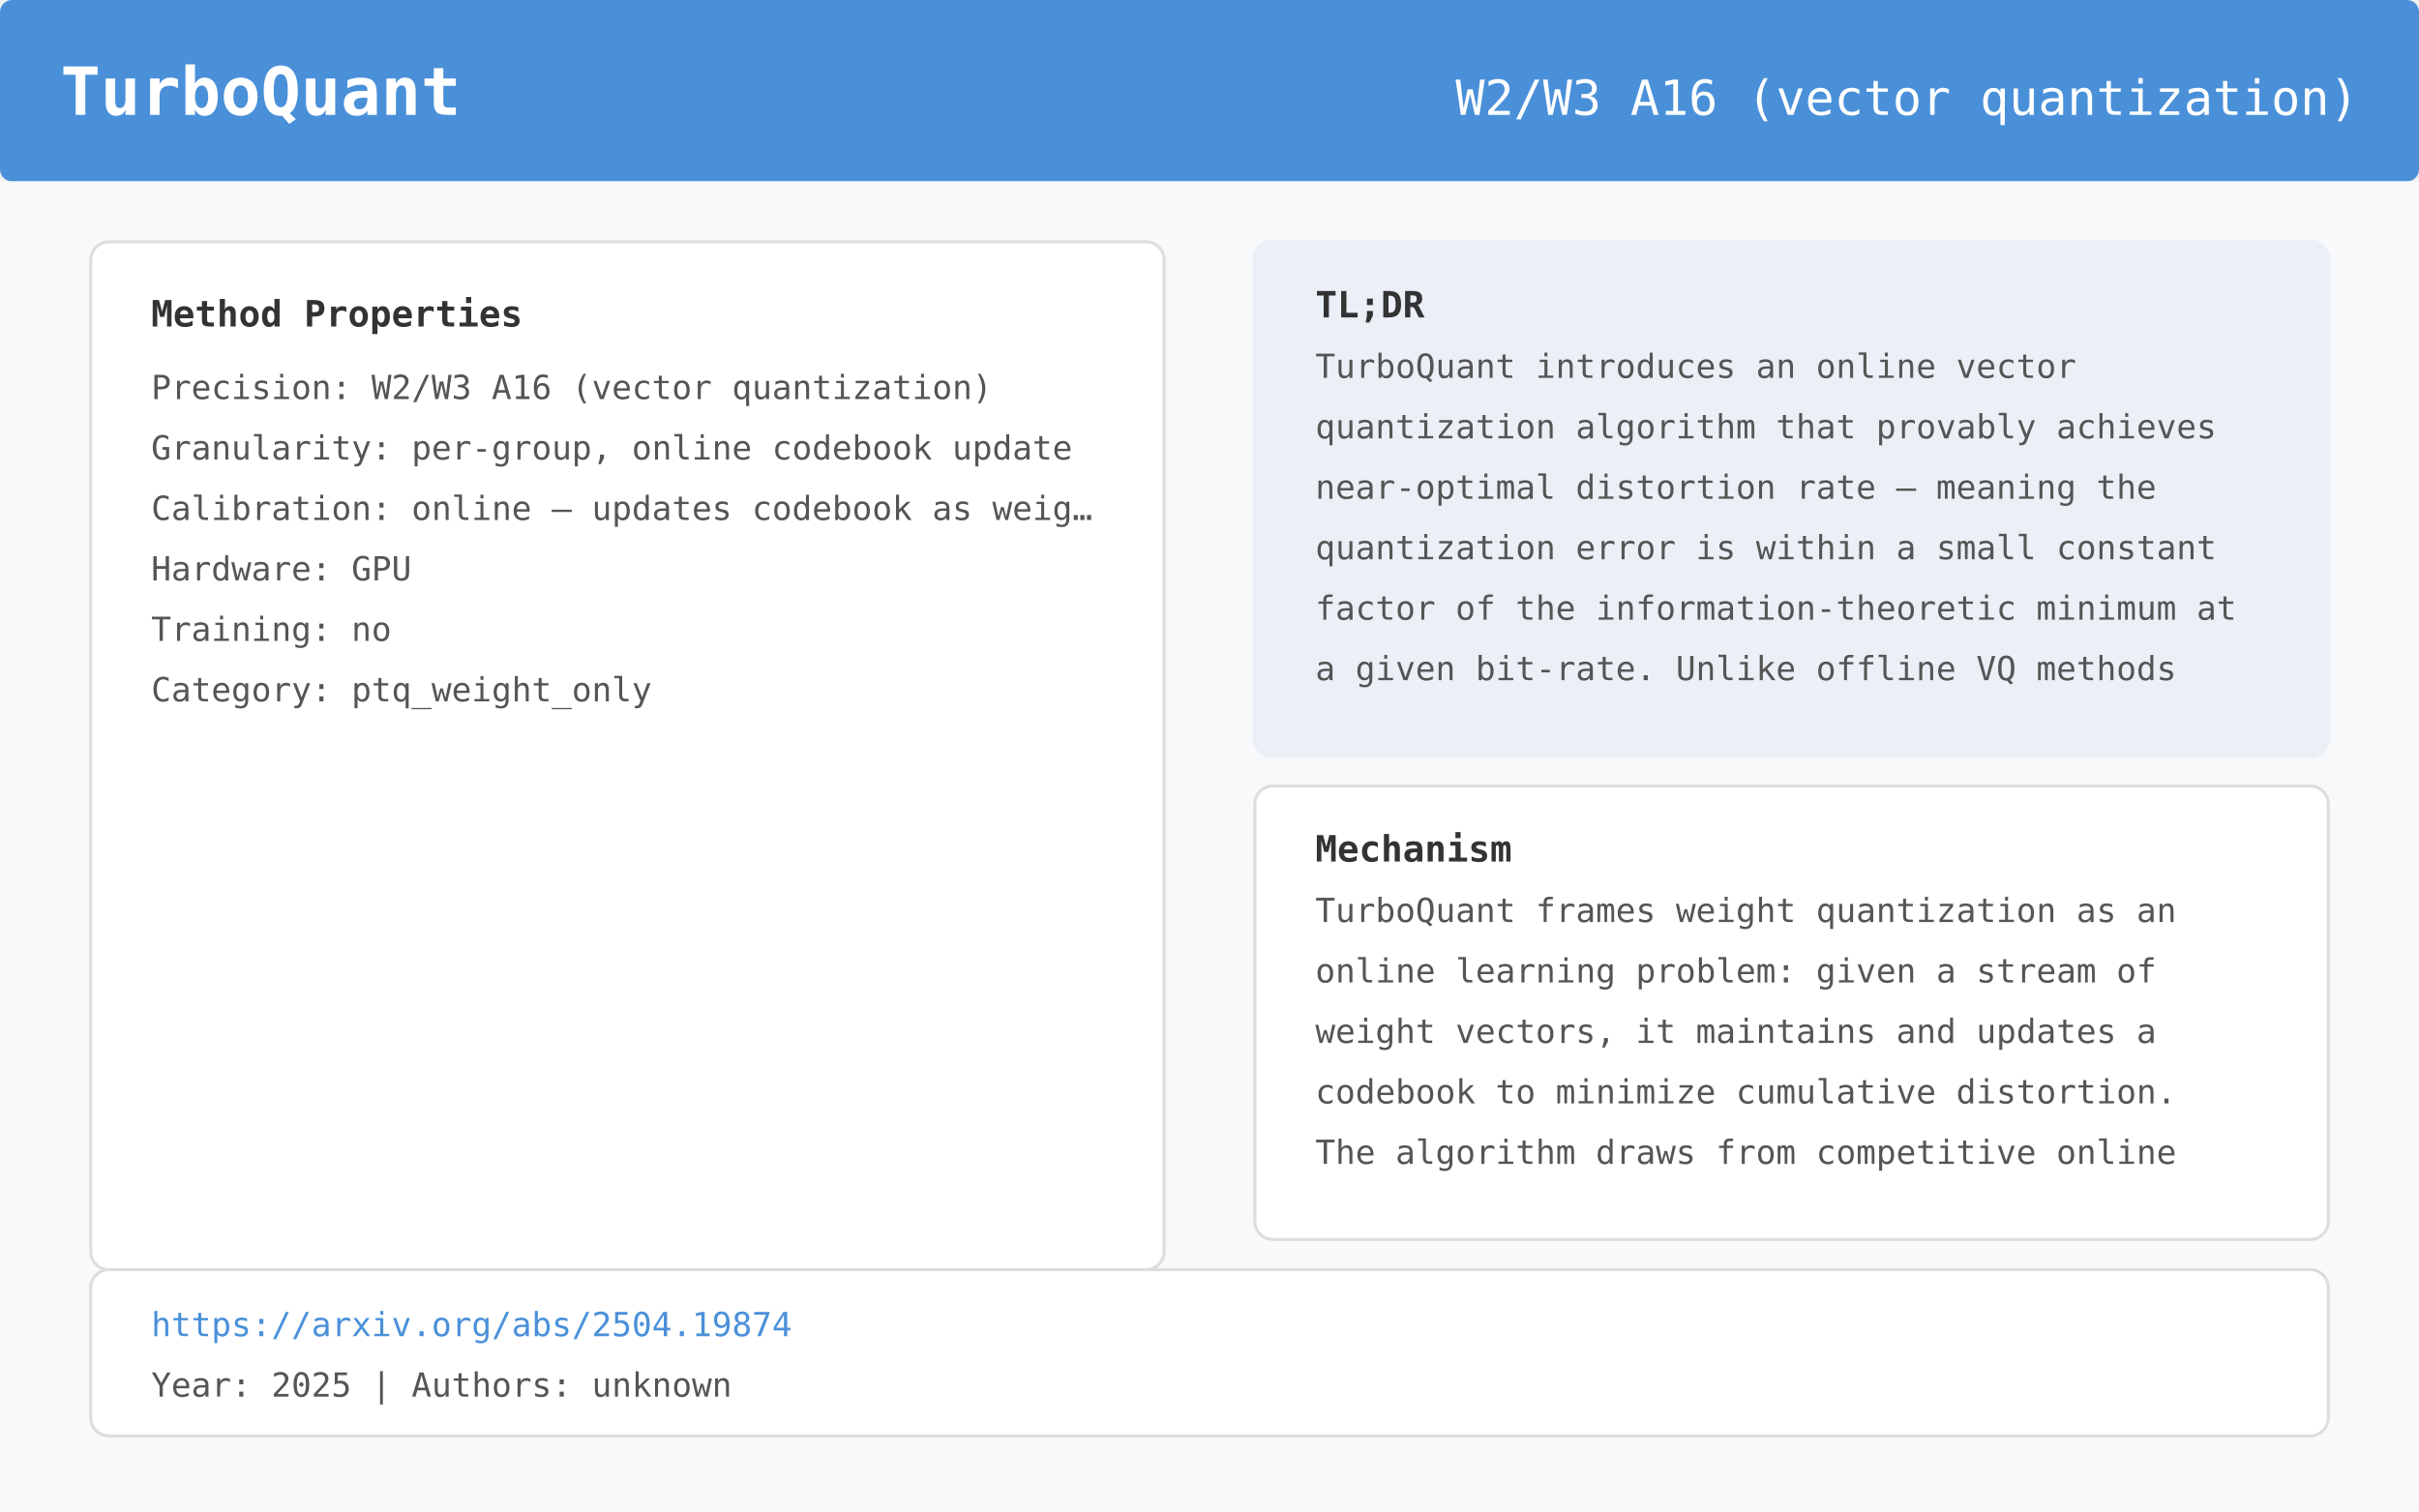
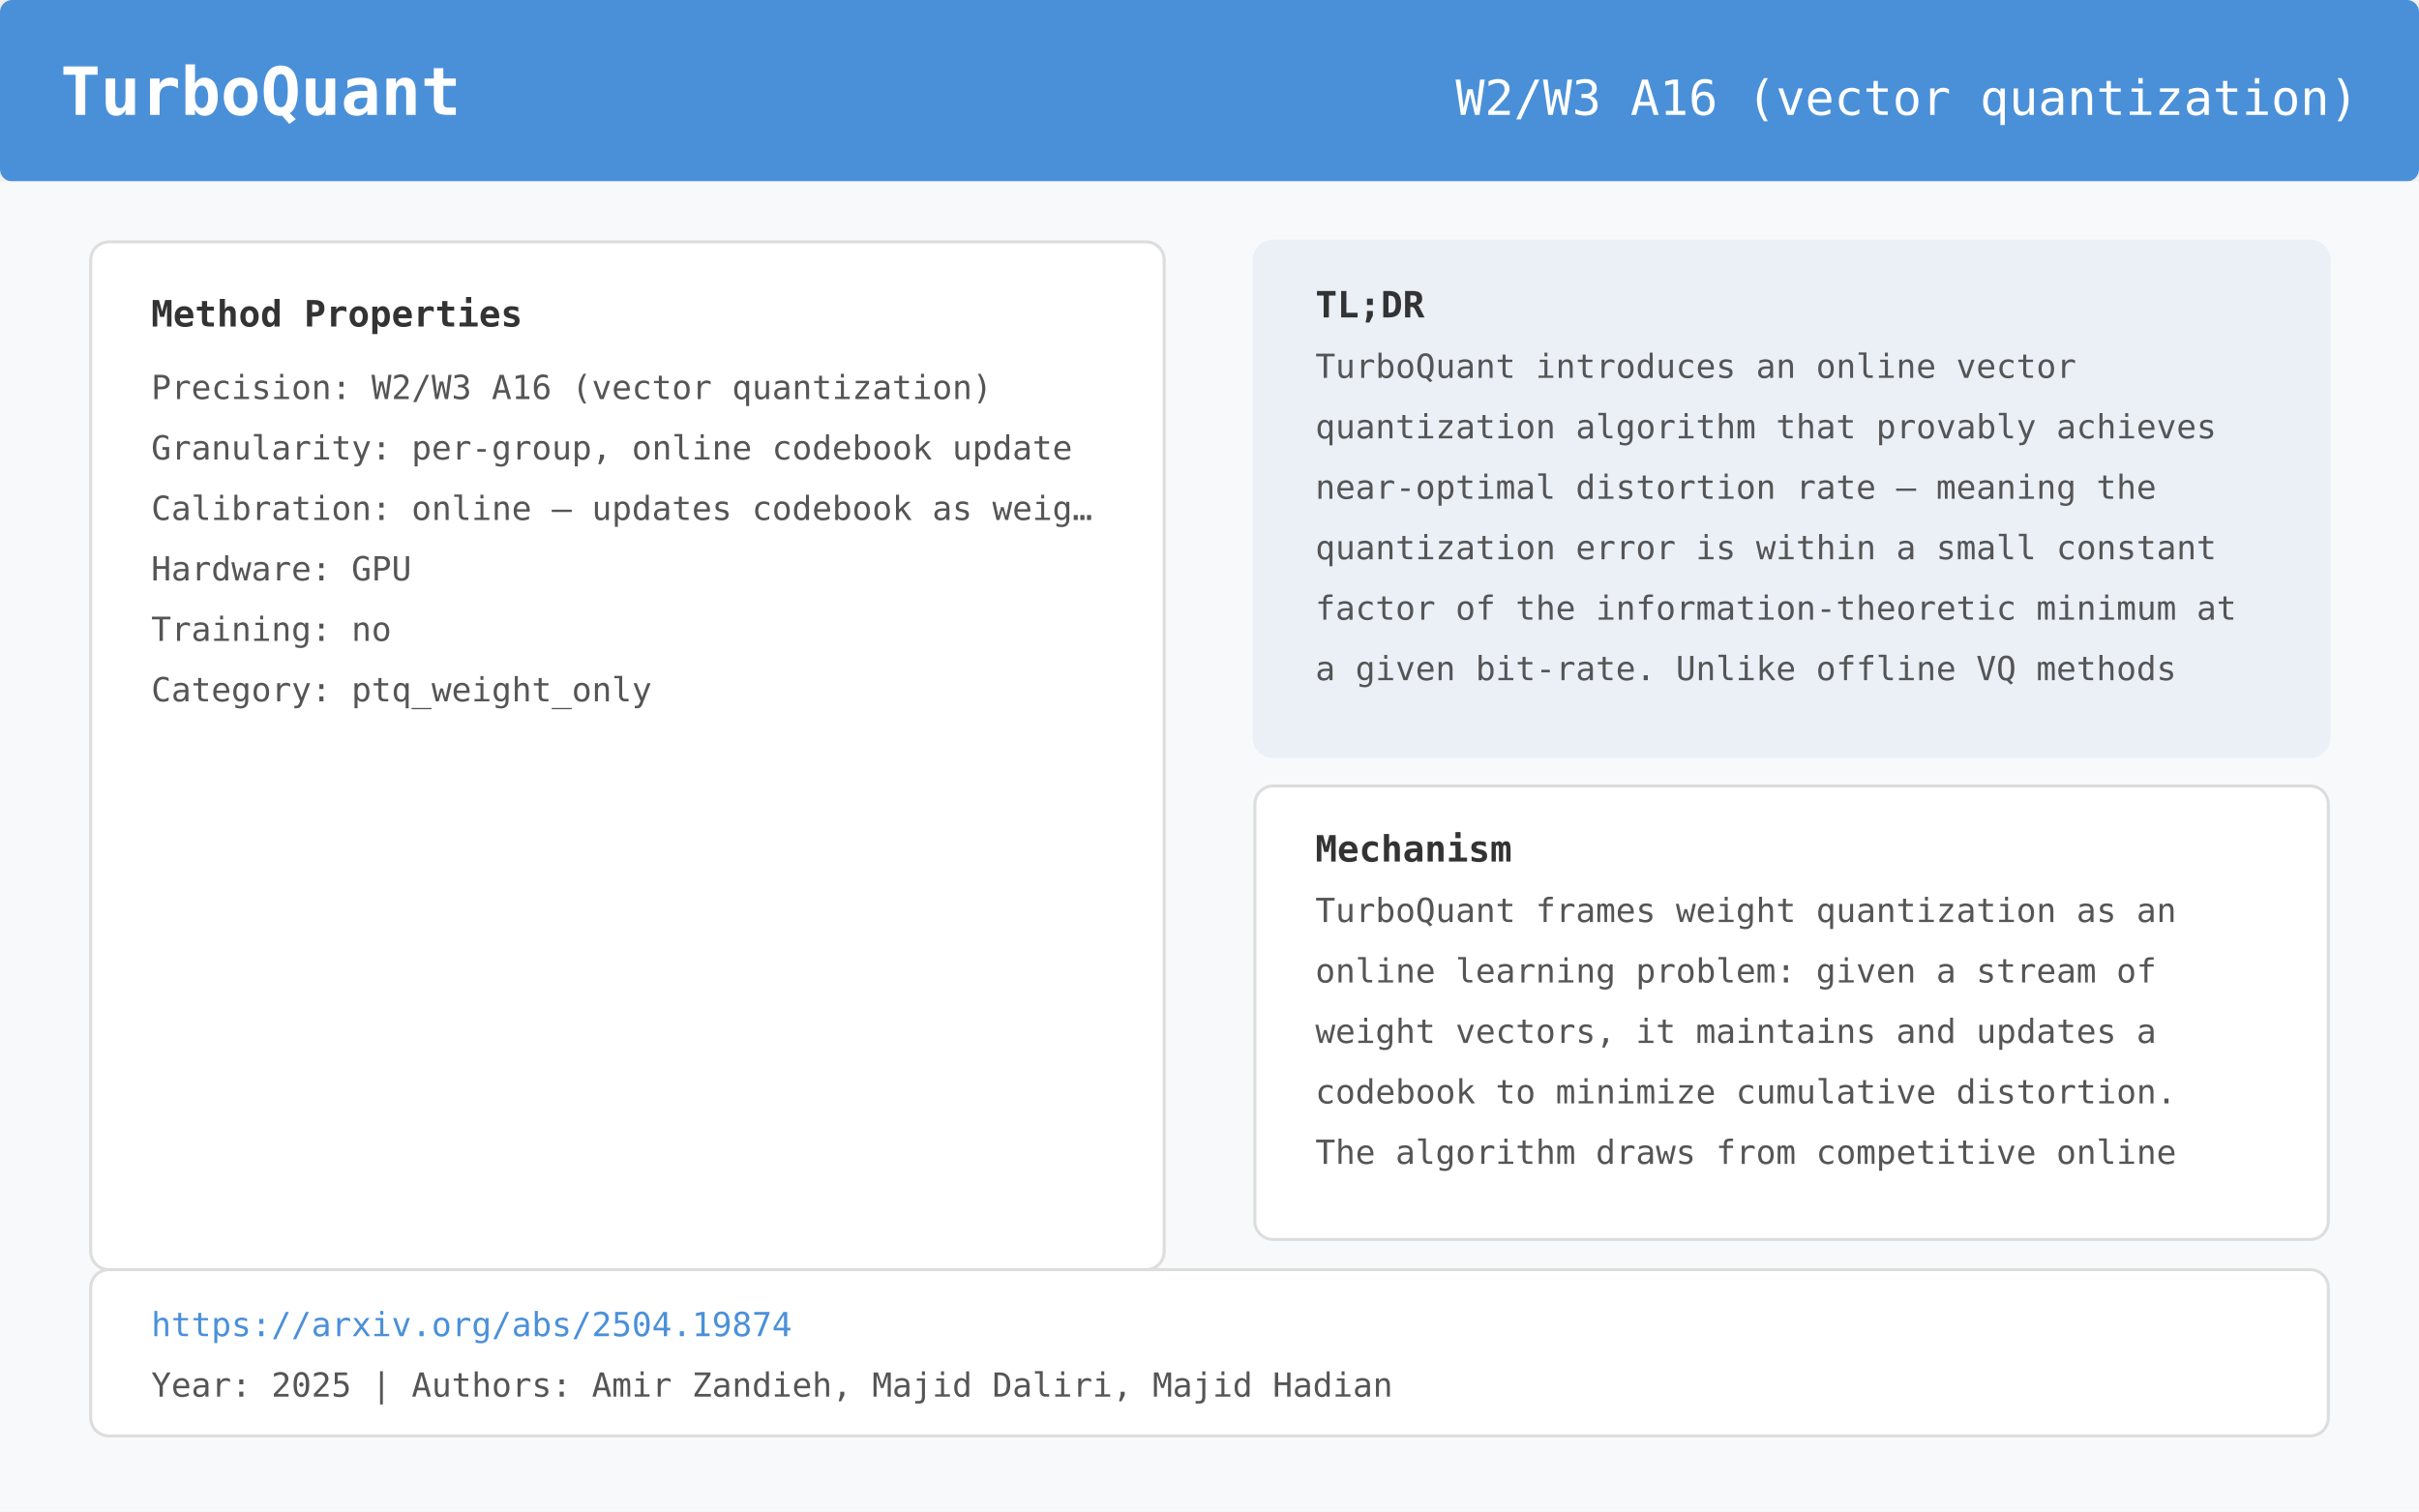
<svg xmlns="http://www.w3.org/2000/svg" viewBox="0 0 800 500" width="800" height="500">
  <rect x="0" y="0" width="800" height="60" fill="#4A90D9" rx="4" />
  <text x="20" y="38" font-family="monospace" font-size="22" font-weight="bold" fill="white">TurboQuant</text>
  <text x="780" y="38" font-family="monospace" font-size="16" fill="white" text-anchor="end">W2/W3 A16 (vector quantization)</text>
  <rect x="0" y="60" width="800" height="440" fill="#F8F9FA" rx="0" />
  <rect x="30" y="80" width="355" height="340" rx="6" fill="white" stroke="#ddd" stroke-width="1" />
  <text x="50" y="108" font-family="monospace" font-size="12" font-weight="bold" fill="#333">Method Properties</text>
  <text x="50" y="132" font-family="monospace" font-size="11" fill="#555">Precision:    W2/W3 A16 (vector quantization)</text>
  <text x="50" y="152" font-family="monospace" font-size="11" fill="#555">Granularity:  per-group, online codebook update</text>
  <text x="50" y="172" font-family="monospace" font-size="11" fill="#555">Calibration:  online — updates codebook as weig…</text>
  <text x="50" y="192" font-family="monospace" font-size="11" fill="#555">Hardware:     GPU</text>
  <text x="50" y="212" font-family="monospace" font-size="11" fill="#555">Training:     no</text>
  <text x="50" y="232" font-family="monospace" font-size="11" fill="#555">Category:     ptq_weight_only</text>
  <rect x="415" y="80" width="355" height="170" rx="6" fill="#4A90D9" opacity="0.08" stroke="#4A90D9" stroke-width="1.5" />
  <text x="435" y="105" font-family="monospace" font-size="12" font-weight="bold" fill="#333">TL;DR</text>
  <text x="435" y="125" font-family="monospace" font-size="11" fill="#555">TurboQuant introduces an online vector</text>
  <text x="435" y="145" font-family="monospace" font-size="11" fill="#555">quantization algorithm that provably achieves</text>
  <text x="435" y="165" font-family="monospace" font-size="11" fill="#555">near-optimal distortion rate — meaning the</text>
  <text x="435" y="185" font-family="monospace" font-size="11" fill="#555">quantization error is within a small constant</text>
  <text x="435" y="205" font-family="monospace" font-size="11" fill="#555">factor of the information-theoretic minimum at</text>
  <text x="435" y="225" font-family="monospace" font-size="11" fill="#555">a given bit-rate. Unlike offline VQ methods</text>
  <rect x="415" y="260" width="355" height="150" rx="6" fill="white" stroke="#ddd" stroke-width="1" />
  <text x="435" y="285" font-family="monospace" font-size="12" font-weight="bold" fill="#333">Mechanism</text>
  <text x="435" y="305" font-family="monospace" font-size="11" fill="#555">TurboQuant frames weight quantization as an</text>
  <text x="435" y="325" font-family="monospace" font-size="11" fill="#555">online learning problem: given a stream of</text>
  <text x="435" y="345" font-family="monospace" font-size="11" fill="#555">weight vectors, it maintains and updates a</text>
  <text x="435" y="365" font-family="monospace" font-size="11" fill="#555">codebook to minimize cumulative distortion.</text>
  <text x="435" y="385" font-family="monospace" font-size="11" fill="#555">The algorithm draws from competitive online</text>
  <rect x="30" y="420" width="740" height="55" rx="6" fill="white" stroke="#ddd" stroke-width="1" />
  <text x="50" y="442" font-family="monospace" font-size="11" fill="#4A90D9">https://arxiv.org/abs/2504.19874</text>
-   <text x="50" y="462" font-family="monospace" font-size="11" fill="#555">Year: 2025  |  Authors: unknown</text>
+   <text x="50" y="462" font-family="monospace" font-size="11" fill="#555">Year: 2025  |  Authors: Amir Zandieh, Majid Daliri, Majid Hadian</text>
</svg>
